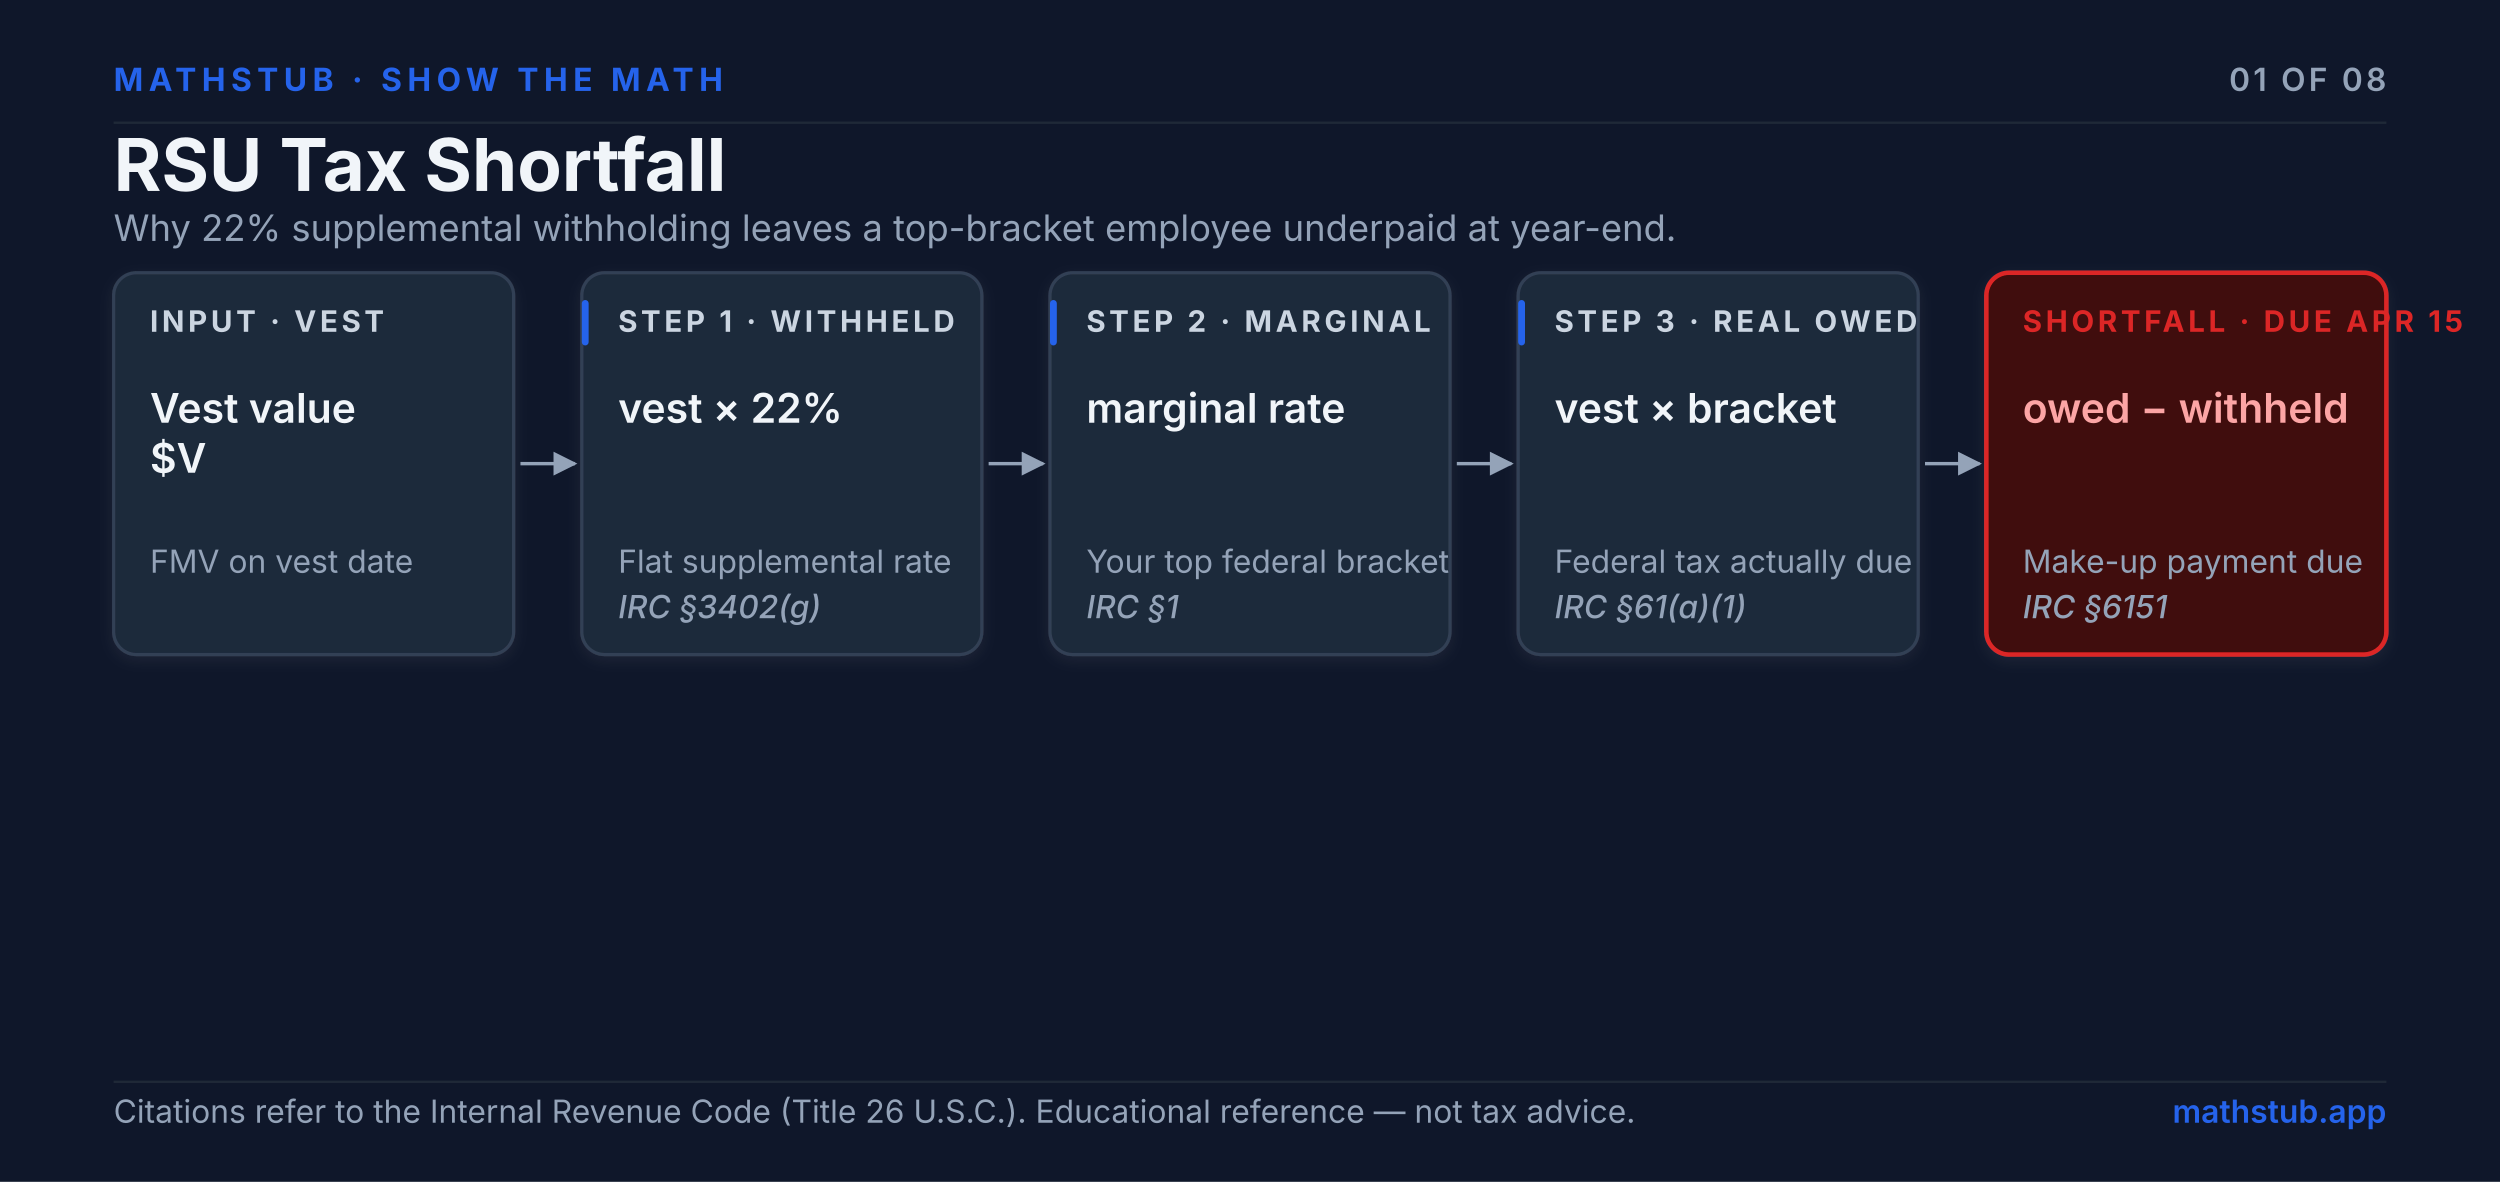
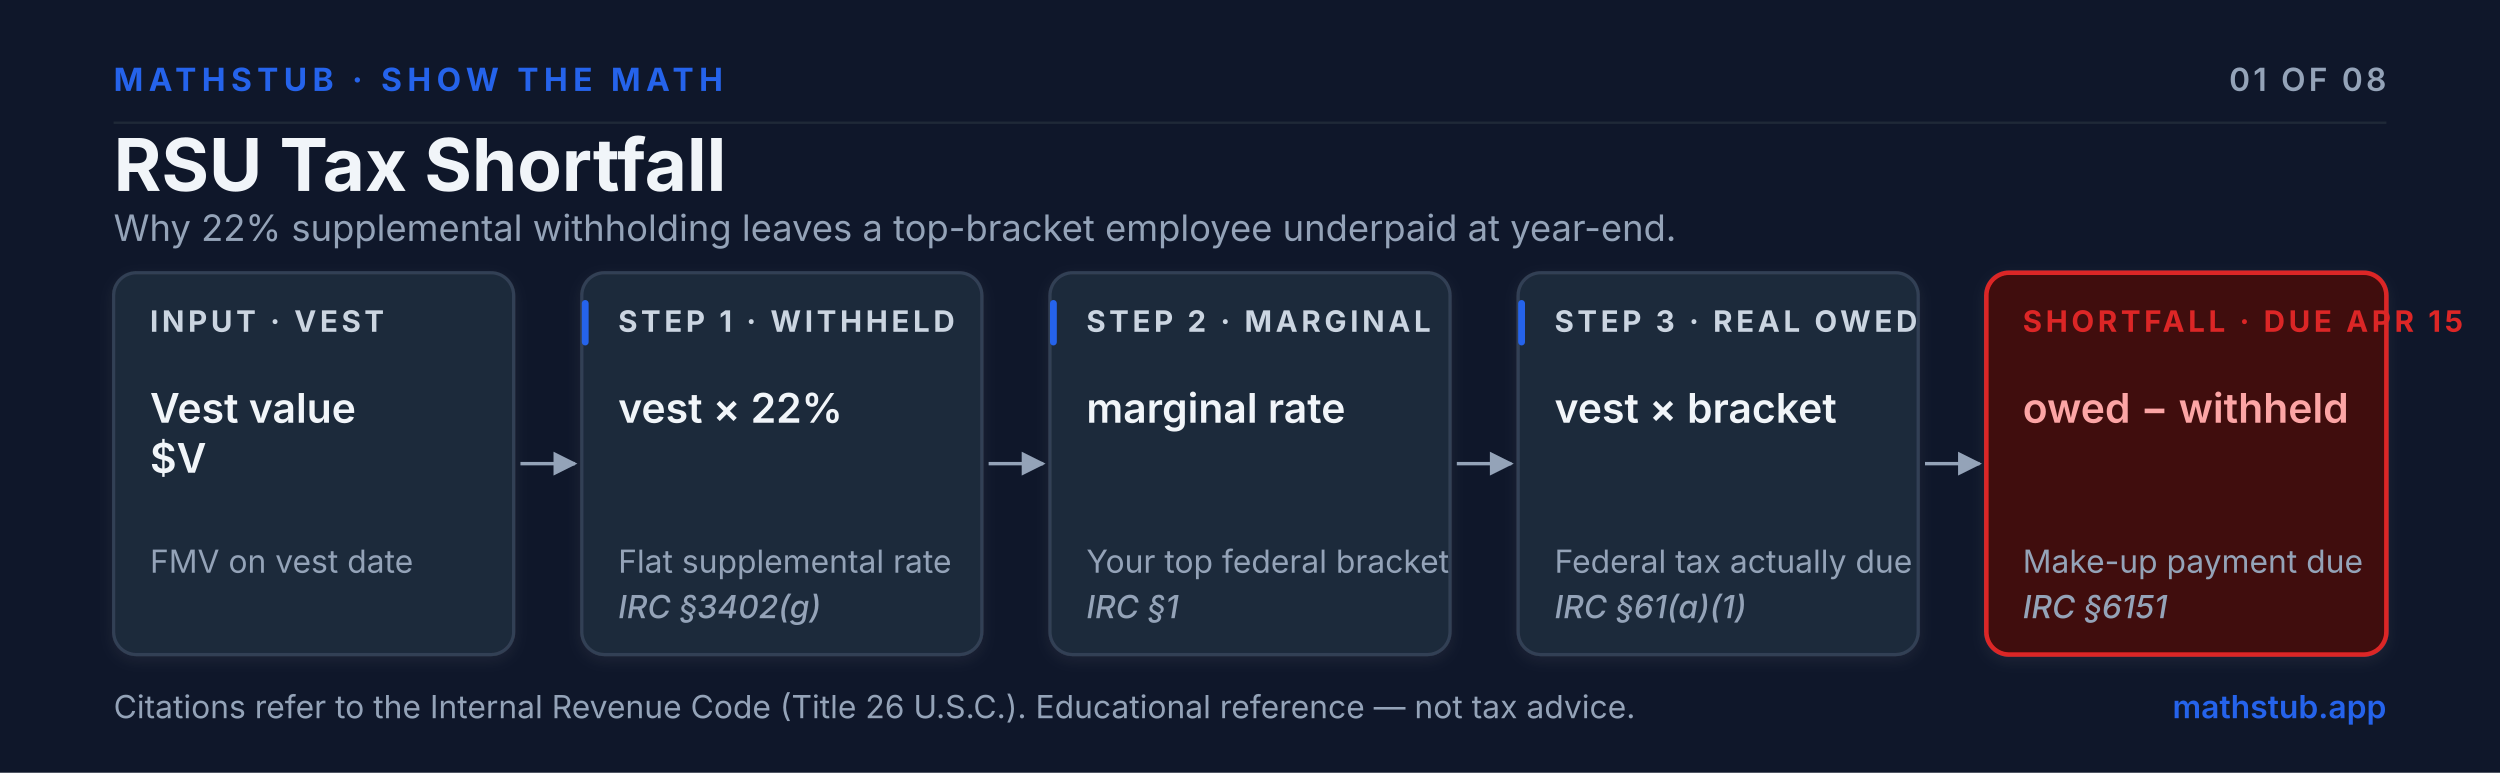
- <svg xmlns="http://www.w3.org/2000/svg" viewBox="0 0 1100 520" width="1100" height="520" font-family="Inter, system-ui, -apple-system, 'Segoe UI', sans-serif">
+ <svg xmlns="http://www.w3.org/2000/svg" viewBox="0 0 1100 340" width="1100" height="340" font-family="Inter, system-ui, -apple-system, 'Segoe UI', sans-serif">
  <defs>
    <marker id="arrow" viewBox="0 0 10 10" refX="9" refY="5" markerWidth="7" markerHeight="7" orient="auto-start-reverse">
      <path d="M0,0 L10,5 L0,10 z" fill="#94a3b8" />
    </marker>
    <filter id="boxShadow" x="-5%" y="-5%" width="110%" height="115%">
      <feDropShadow dx="0" dy="2" stdDeviation="3" flood-color="#f1f5f9" flood-opacity="0.06" />
    </filter>
  </defs>
-   <rect width="1100" height="520" fill="#0f172a" />
+   <rect width="1100" height="340" fill="#0f172a" />
  <text x="50" y="40" font-size="14" font-weight="700" fill="#2563eb" letter-spacing="2.4">MATHSTUB · SHOW THE MATH</text>
  <text x="1050" y="40" font-size="14" font-weight="600" fill="#94a3b8" text-anchor="end" letter-spacing="1.4">01 OF 08</text>
  <line x1="50" y1="54" x2="1050" y2="54" stroke="#1f2937" stroke-width="1" />
  <text x="50" y="84" font-size="32" font-weight="700" fill="#f1f5f9">RSU Tax Shortfall</text>
  <text x="50" y="106" font-size="16" font-weight="400" fill="#94a3b8">Why 22% supplemental withholding leaves a top-bracket employee underpaid at year-end.</text>
  <rect x="50" y="120" width="176" height="168" rx="10" fill="#1e293b" stroke="#334155" stroke-width="1.4" filter="url(#boxShadow)" />
  <text x="66" y="146" font-size="13" font-weight="700" fill="#cbd5e1" letter-spacing="1.6">INPUT · VEST</text>
  <text x="66" y="186" font-size="18" font-weight="600" fill="#f1f5f9">Vest value</text>
  <text x="66" y="208" font-size="18" font-weight="600" fill="#f1f5f9">$V</text>
  <text x="66" y="252" font-size="14" font-weight="400" fill="#94a3b8">FMV on vest date</text>
  <line x1="229" y1="204" x2="253" y2="204" stroke="#94a3b8" stroke-width="1.5" marker-end="url(#arrow)" />
  <rect x="256" y="120" width="176" height="168" rx="10" fill="#1e293b" stroke="#334155" stroke-width="1.4" filter="url(#boxShadow)" />
  <rect x="256" y="132" width="3" height="20" rx="1.5" fill="#2563eb" />
  <text x="272" y="146" font-size="13" font-weight="700" fill="#cbd5e1" letter-spacing="1.6">STEP 1 · WITHHELD</text>
  <text x="272" y="186" font-size="18" font-weight="600" fill="#f1f5f9">vest × 22%</text>
  <text x="272" y="252" font-size="14" font-weight="400" fill="#94a3b8">Flat supplemental rate</text>
  <text x="272" y="272" font-size="14" font-style="italic" font-weight="500" fill="#94a3b8">IRC §3402(g)</text>
  <line x1="435" y1="204" x2="459" y2="204" stroke="#94a3b8" stroke-width="1.5" marker-end="url(#arrow)" />
  <rect x="462" y="120" width="176" height="168" rx="10" fill="#1e293b" stroke="#334155" stroke-width="1.4" filter="url(#boxShadow)" />
  <rect x="462" y="132" width="3" height="20" rx="1.5" fill="#2563eb" />
  <text x="478" y="146" font-size="13" font-weight="700" fill="#cbd5e1" letter-spacing="1.6">STEP 2 · MARGINAL</text>
  <text x="478" y="186" font-size="18" font-weight="600" fill="#f1f5f9">marginal rate</text>
  <text x="478" y="252" font-size="14" font-weight="400" fill="#94a3b8">Your top federal bracket</text>
  <text x="478" y="272" font-size="14" font-style="italic" font-weight="500" fill="#94a3b8">IRC §1</text>
  <line x1="641" y1="204" x2="665" y2="204" stroke="#94a3b8" stroke-width="1.5" marker-end="url(#arrow)" />
  <rect x="668" y="120" width="176" height="168" rx="10" fill="#1e293b" stroke="#334155" stroke-width="1.4" filter="url(#boxShadow)" />
  <rect x="668" y="132" width="3" height="20" rx="1.5" fill="#2563eb" />
  <text x="684" y="146" font-size="13" font-weight="700" fill="#cbd5e1" letter-spacing="1.6">STEP 3 · REAL OWED</text>
  <text x="684" y="186" font-size="18" font-weight="600" fill="#f1f5f9">vest × bracket</text>
  <text x="684" y="252" font-size="14" font-weight="400" fill="#94a3b8">Federal tax actually due</text>
  <text x="684" y="272" font-size="14" font-style="italic" font-weight="500" fill="#94a3b8">IRC §61(a)(1)</text>
  <line x1="847" y1="204" x2="871" y2="204" stroke="#94a3b8" stroke-width="1.5" marker-end="url(#arrow)" />
  <rect x="874" y="120" width="176" height="168" rx="10" fill="#3f0a0a" stroke="#dc2626" stroke-width="2" filter="url(#boxShadow)" />
  <text x="890" y="146" font-size="13" font-weight="700" fill="#dc2626" letter-spacing="1.6">SHORTFALL · DUE APR 15</text>
  <text x="890" y="186" font-size="18" font-weight="600" fill="#fca5a5">owed − withheld</text>
  <text x="890" y="252" font-size="14" font-weight="400" fill="#94a3b8">Make-up payment due</text>
  <text x="890" y="272" font-size="14" font-style="italic" font-weight="500" fill="#94a3b8">IRC §6151</text>
  <line x1="50" y1="476" x2="1050" y2="476" stroke="#1f2937" stroke-width="1" />
-   <text x="50" y="494" font-size="14" fill="#94a3b8">Citations refer to the Internal Revenue Code (Title 26 U.S.C.). Educational reference — not tax advice.</text>
-   <text x="1050" y="494" font-size="14" font-weight="600" fill="#2563eb" text-anchor="end">mathstub.app</text>
+   <text x="50" y="316" font-size="14" fill="#94a3b8">Citations refer to the Internal Revenue Code (Title 26 U.S.C.). Educational reference — not tax advice.</text>
+   <text x="1050" y="316" font-size="14" font-weight="600" fill="#2563eb" text-anchor="end">mathstub.app</text>
</svg>
